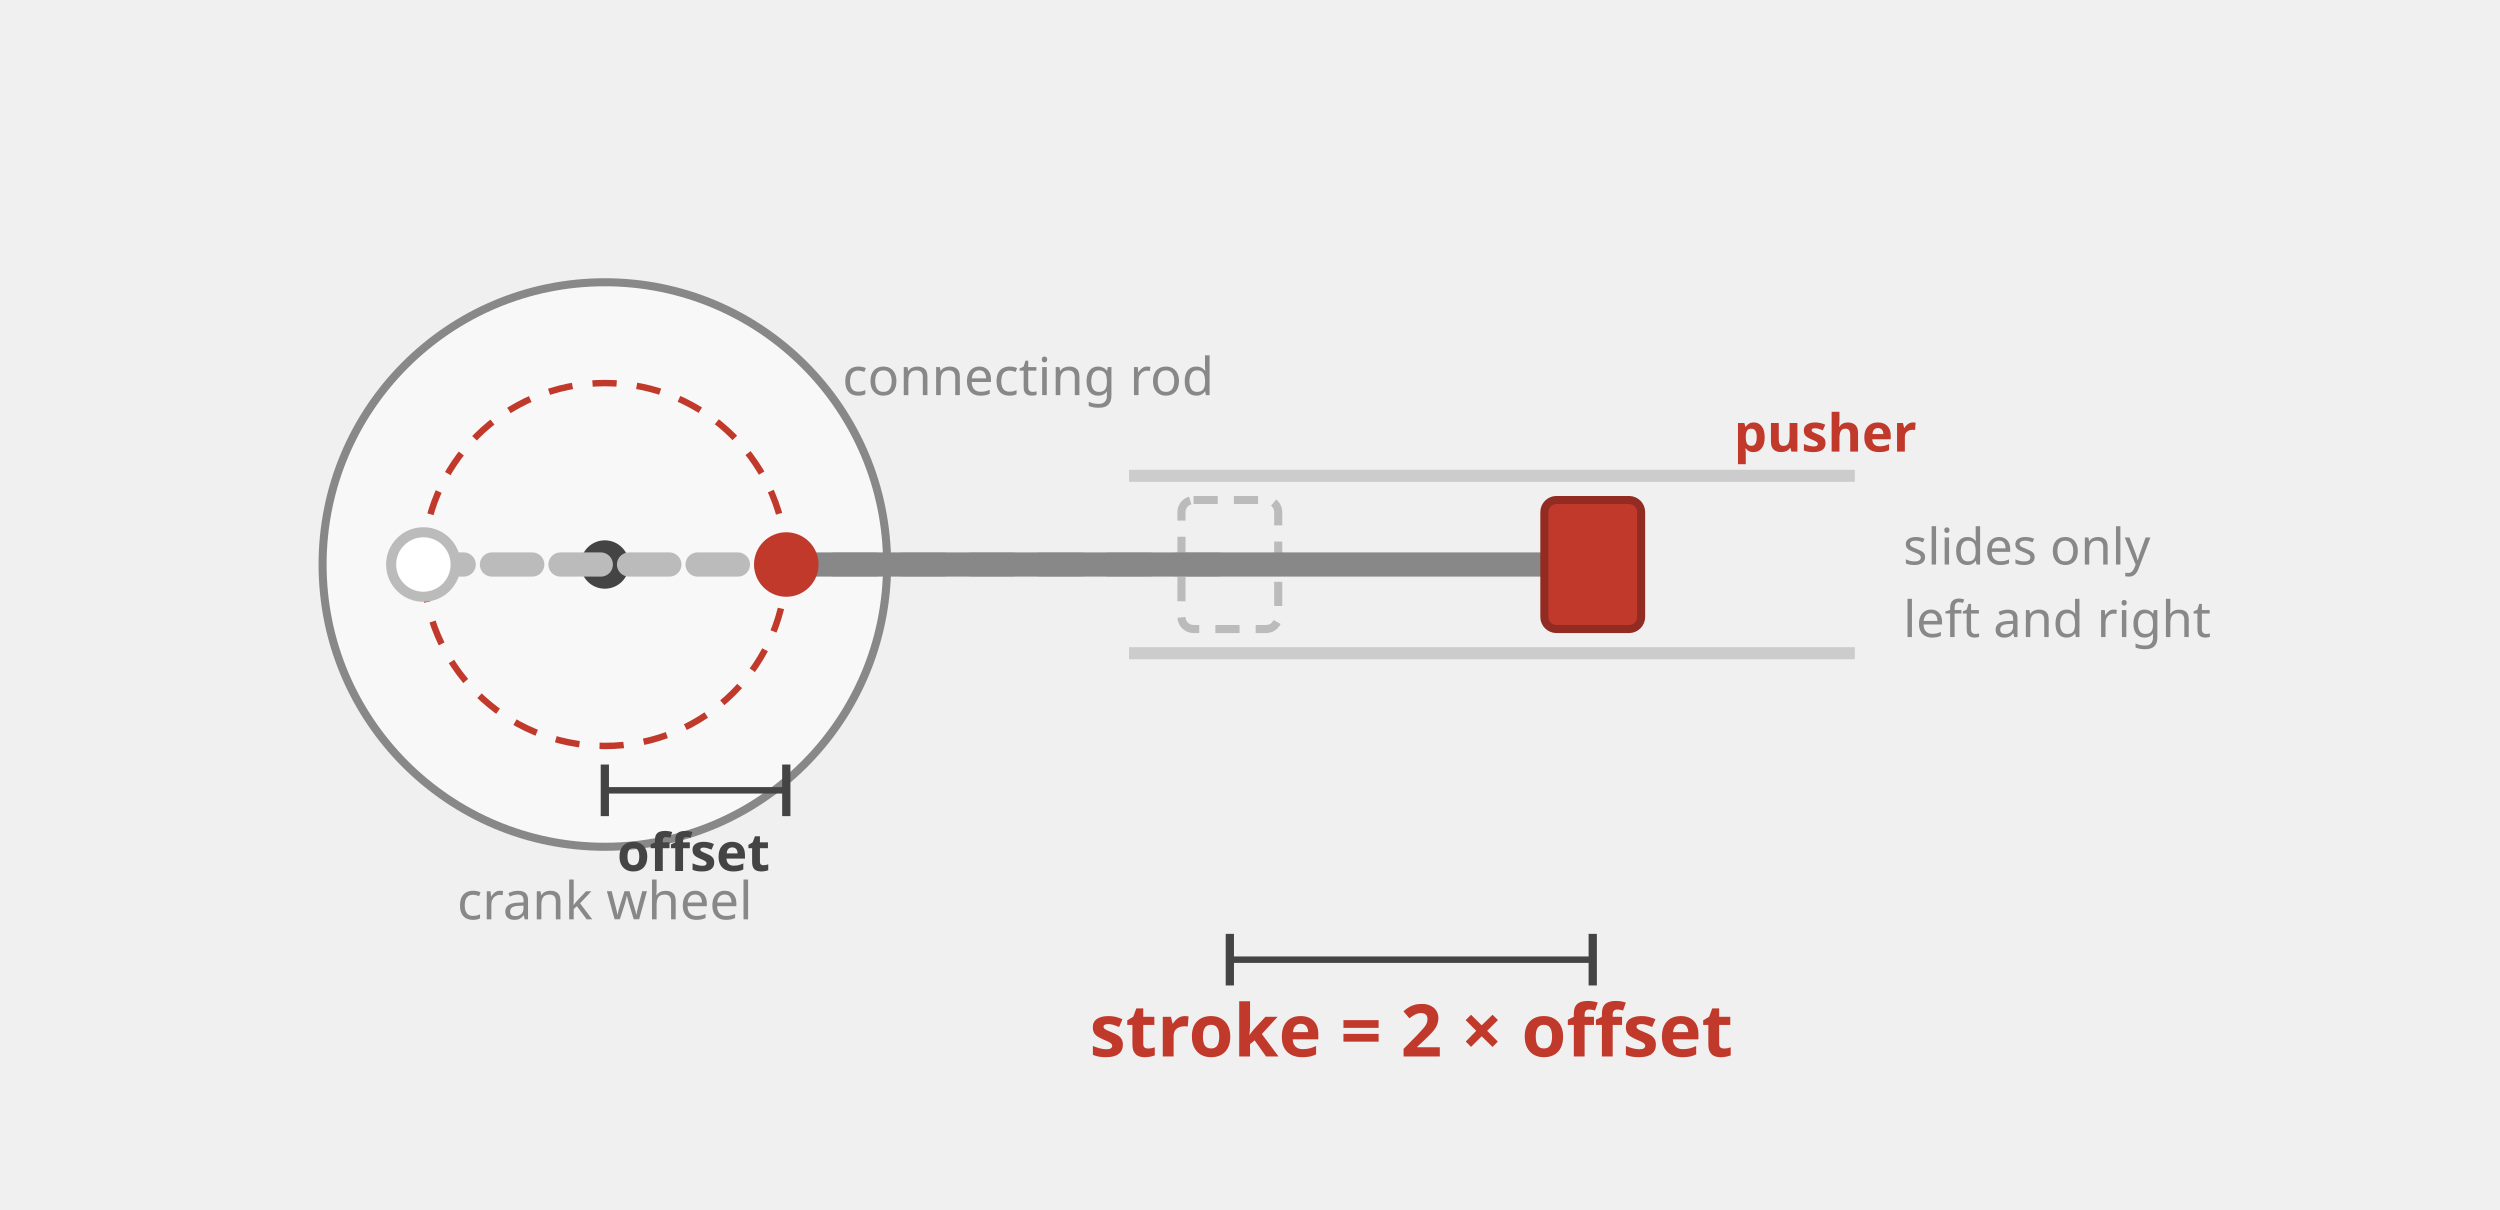
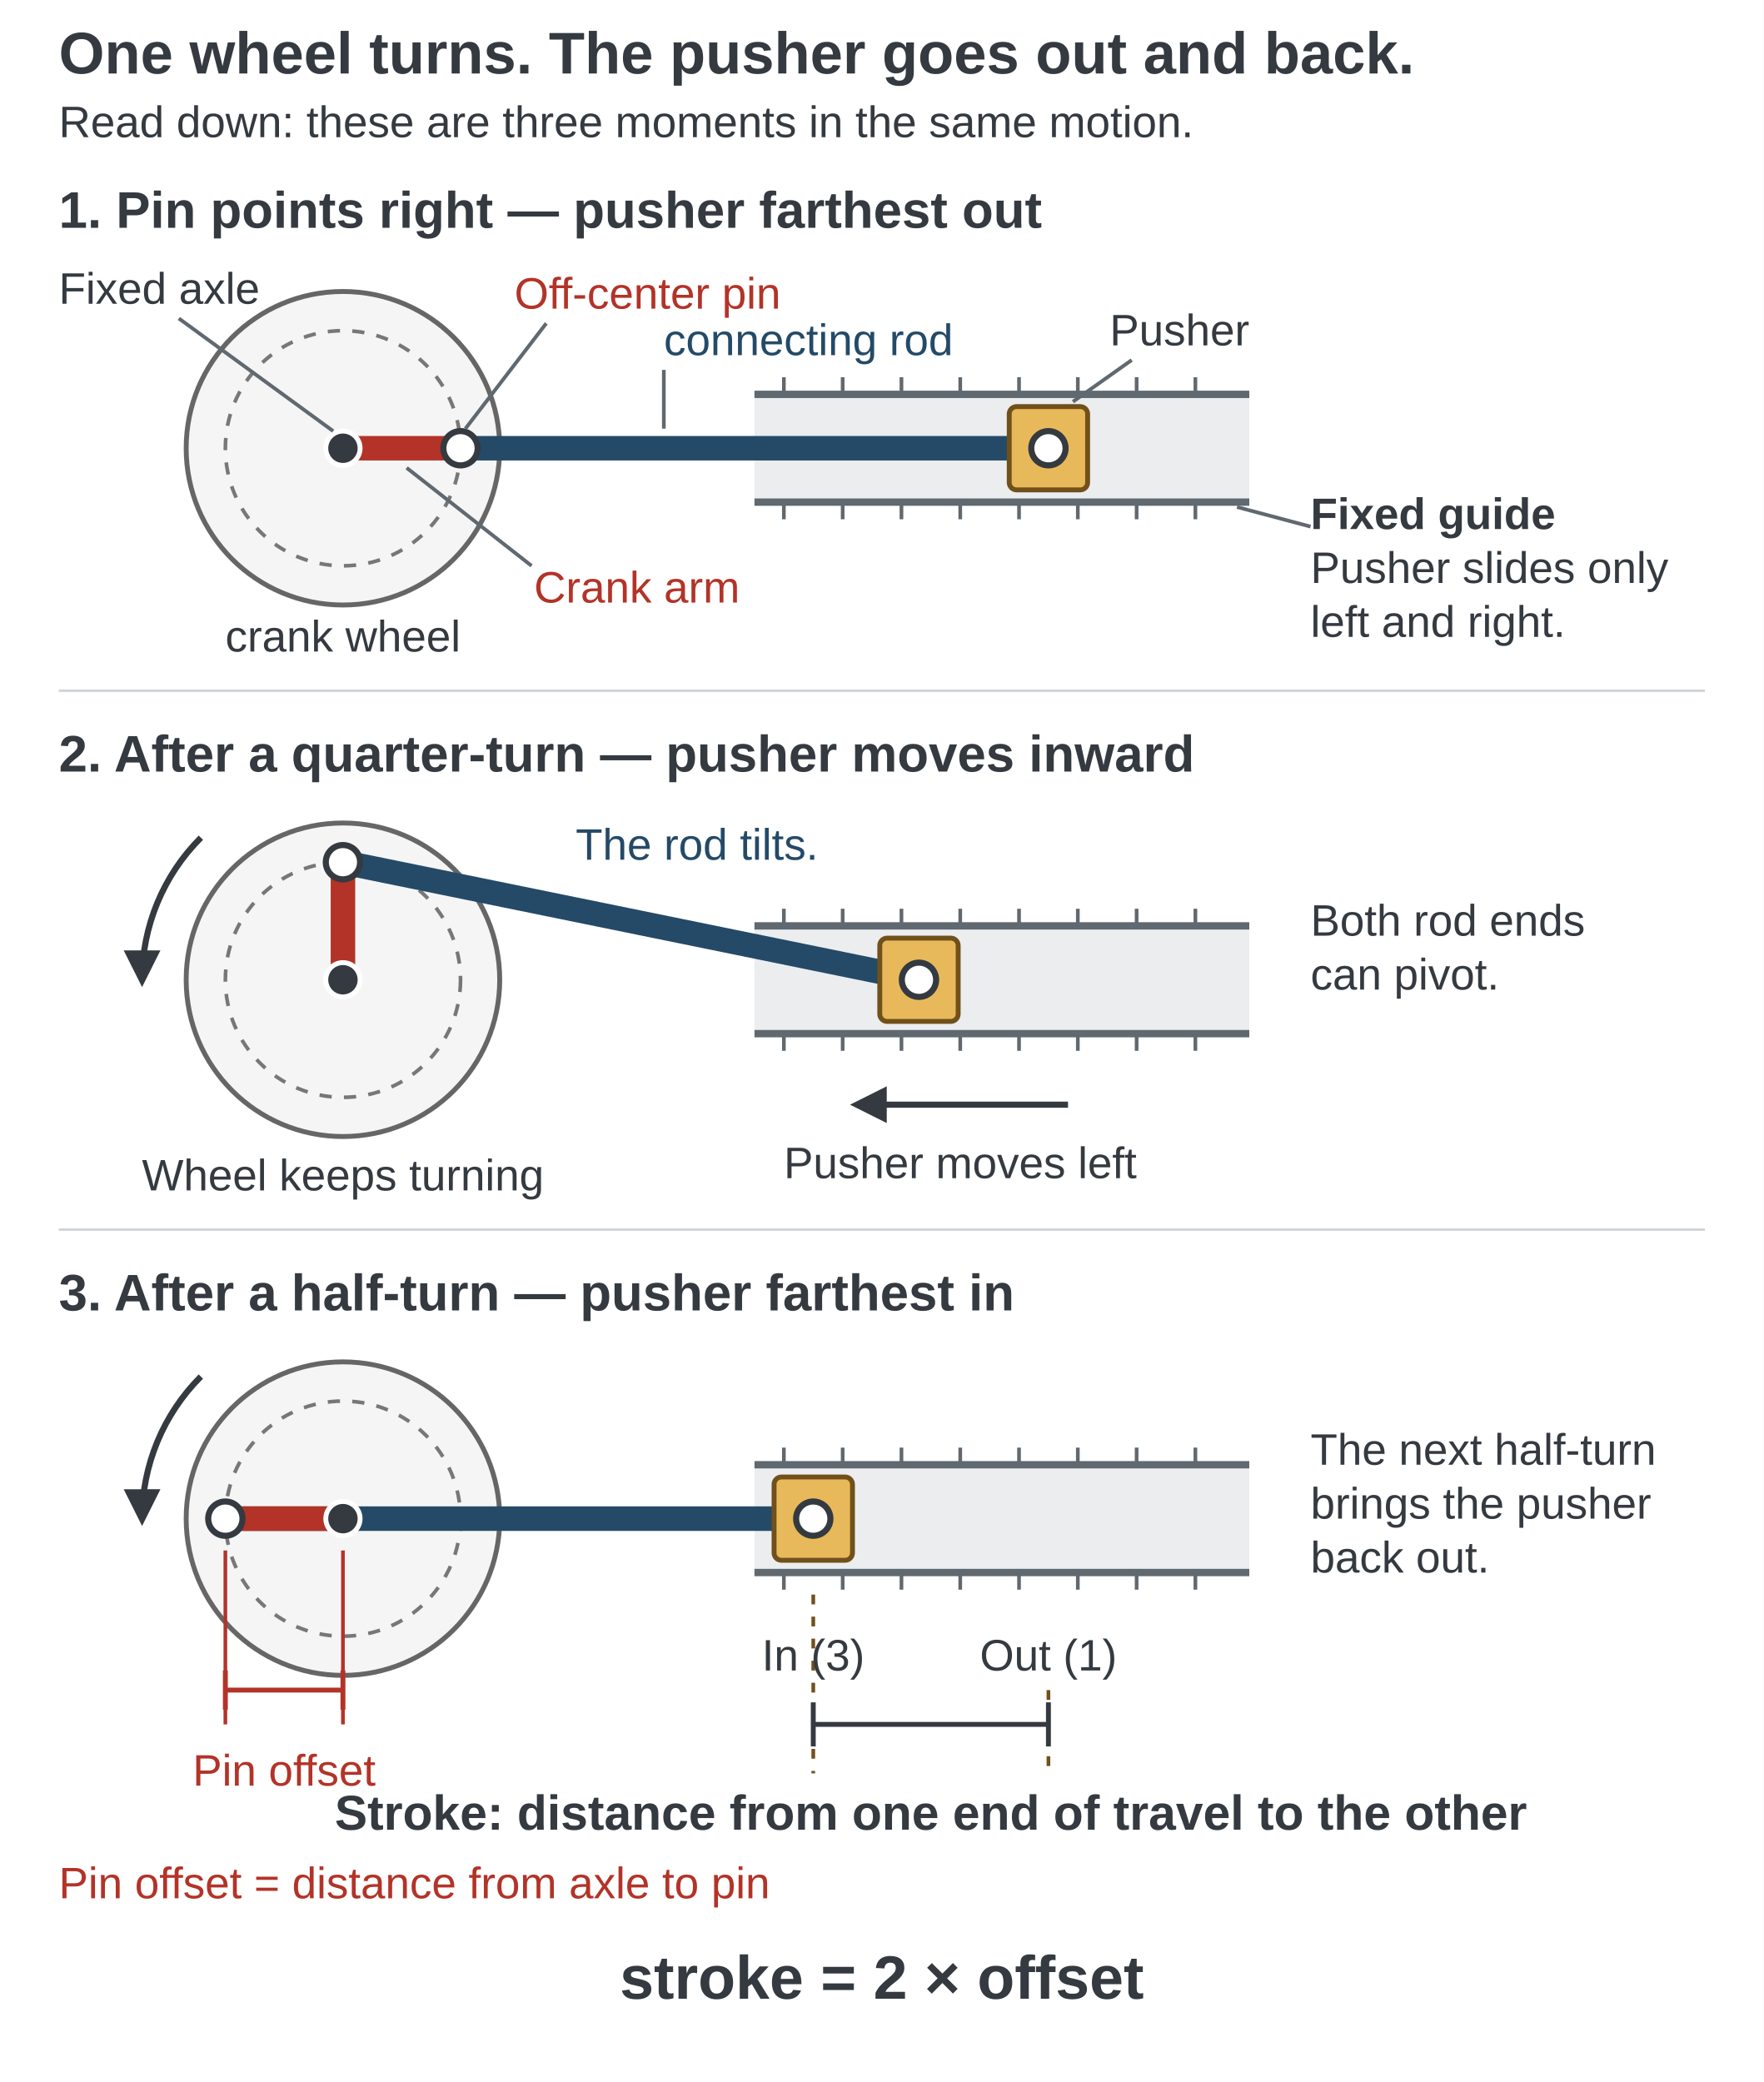
- <svg xmlns="http://www.w3.org/2000/svg" viewBox="0 0 620 300" role="img" aria-label="Side view of a crank and slider. The pin sits offset from the wheel center. When the pin is at the far right of its circle the slider is at one end of its travel; when the pin is at the far left the slider is at the other end. The distance between those two slider positions equals twice the pin offset.">
+ <svg xmlns="http://www.w3.org/2000/svg" viewBox="0 0 720 850" role="img" aria-labelledby="crank-title crank-desc">
  <defs>
-     <marker id="tk1" viewBox="0 0 10 10" refX="1" refY="5" markerWidth="8" markerHeight="8" orient="auto">
-       <path d="M1,0 L1,10" stroke="#444" stroke-width="1.6" />
+     <marker id="crank-arrow" viewBox="0 0 10 10" refX="8" refY="5" markerWidth="6" markerHeight="6" orient="auto">
+       <path d="M0 0 10 5 0 10Z" fill="#343A40" />
    </marker>
-     <marker id="tk2" viewBox="0 0 10 10" refX="9" refY="5" markerWidth="8" markerHeight="8" orient="auto">
-       <path d="M9,0 L9,10" stroke="#444" stroke-width="1.6" />
-     </marker>
+     <g id="crank-fixed-parts">
+       <circle cx="140" cy="0" r="64" fill="#F5F5F5" stroke="#666" stroke-width="2" />
+       <circle cx="140" cy="0" r="48" fill="none" stroke="#777" stroke-width="1.5" stroke-dasharray="5 5" />
+       <rect x="308" y="-22" width="202" height="44" fill="#EBEDEF" />
+       <path d="M308 -22H510M308 22H510" fill="none" stroke="#606870" stroke-width="3" />
+       <path d="M320 -22V-29M344 -22V-29M368 -22V-29M392 -22V-29M416 -22V-29M440 -22V-29M464 -22V-29M488 -22V-29M320 22V29M344 22V29M368 22V29M392 22V29M416 22V29M440 22V29M464 22V29M488 22V29" stroke="#606870" stroke-width="1.5" />
+     </g>
+     <g id="crank-axle">
+       <circle cx="140" cy="0" r="7" fill="#343A40" stroke="#FFF" stroke-width="2" />
+     </g>
+     <g id="crank-joint">
+       <circle r="7" fill="#FFF" stroke="#343A40" stroke-width="2.5" />
+     </g>
+     <g id="crank-pusher">
+       <rect x="-16" y="-17" width="32" height="34" rx="3" fill="#E8B95B" stroke="#71501A" stroke-width="2" />
+       <use href="#crank-joint" />
+     </g>
  </defs>
-   <line x1="280" y1="118" x2="460" y2="118" stroke="#CCC" stroke-width="3" />
-   <line x1="280" y1="162" x2="460" y2="162" stroke="#CCC" stroke-width="3" />
-   <circle cx="150" cy="140" r="70" fill="#F8F8F8" stroke="#888" stroke-width="2" />
-   <circle cx="150" cy="140" r="45" fill="none" stroke="#C0392B" stroke-width="1.6" stroke-dasharray="6 5" />
-   <circle cx="150" cy="140" r="6" fill="#444" />
-   <text x="150" y="228" text-anchor="middle" font-family="'Barlow',sans-serif" font-size="13" fill="#888">crank wheel</text>
-   <line x1="105" y1="140" x2="305" y2="140" stroke="#BBB" stroke-width="6" stroke-linecap="round" stroke-dasharray="10 7" />
-   <rect x="293" y="124" width="24" height="32" rx="3" fill="none" stroke="#BBB" stroke-width="2" stroke-dasharray="6 4" />
-   <circle cx="105" cy="140" r="8" fill="#fff" stroke="#BBB" stroke-width="2.5" />
-   <line x1="195" y1="140" x2="395" y2="140" stroke="#888" stroke-width="6" stroke-linecap="round" />
-   <rect x="383" y="124" width="24" height="32" rx="3" fill="#C0392B" stroke="#922B21" stroke-width="2" />
-   <circle cx="195" cy="140" r="8" fill="#C0392B" />
-   <line x1="150" y1="196" x2="195" y2="196" stroke="#444" stroke-width="1.6" marker-start="url(#tk1)" marker-end="url(#tk2)" />
-   <text x="172" y="216" text-anchor="middle" font-family="'Barlow',sans-serif" font-size="13" font-weight="600" fill="#444">offset</text>
-   <line x1="305" y1="238" x2="395" y2="238" stroke="#444" stroke-width="1.6" marker-start="url(#tk1)" marker-end="url(#tk2)" />
-   <text x="350" y="262" text-anchor="middle" font-family="'Barlow Condensed',sans-serif" font-size="18" font-weight="700" fill="#C0392B">stroke = 2 × offset</text>
-   <text x="255" y="98" text-anchor="middle" font-family="'Barlow',sans-serif" font-size="13" fill="#888">connecting rod</text>
-   <text x="430" y="112" font-family="'Barlow',sans-serif" font-size="13" font-weight="600" fill="#C0392B">pusher</text>
-   <text x="472" y="140" font-family="'Barlow',sans-serif" font-size="12.5" fill="#888">slides only</text>
-   <text x="472" y="158" font-family="'Barlow',sans-serif" font-size="12.5" fill="#888">left and right</text>
+   <rect width="720" height="850" fill="#FFF" />
+   <g font-family="'Barlow',Arial,sans-serif" fill="#343A40" font-size="18">
+     <text x="24" y="30" font-size="24" font-weight="700">One wheel turns. The pusher goes out and back.</text>
+     <text x="24" y="56">Read down: these are three moments in the same motion.</text>
+     <text x="24" y="93" font-size="21" font-weight="700">1. Pin points right — pusher farthest out</text>
+     <g transform="translate(0 183)">
+       <use href="#crank-fixed-parts" />
+       <path d="M188 0H428" stroke="#244A68" stroke-width="10" stroke-linecap="round" />
+       <path d="M140 0H188" stroke="#B33328" stroke-width="10" stroke-linecap="round" />
+       <use href="#crank-axle" />
+       <use href="#crank-joint" x="188" />
+       <use href="#crank-pusher" x="428" />
+     </g>
+     <g fill="none" stroke="#606870" stroke-width="1.5">
+       <path d="M73 130 136 176" />
+       <path d="M223 132 190 175" />
+       <path d="M271 151V175" />
+       <path d="M462 147 438 164" />
+       <path d="M217 231 166 191" />
+       <path d="M535 215 505 207" />
+     </g>
+     <text x="24" y="124">Fixed axle</text>
+     <text x="210" y="126" fill="#B33328">Off-center pin</text>
+     <text x="271" y="145" fill="#244A68">connecting rod</text>
+     <text x="453" y="141">Pusher</text>
+     <text x="140" y="266" text-anchor="middle">crank wheel</text>
+     <text x="218" y="246" fill="#B33328">Crank arm</text>
+     <text x="535" y="216" font-weight="700">Fixed guide</text>
+     <text x="535" y="238">Pusher slides only</text>
+     <text x="535" y="260">left and right.</text>
+     <path d="M24 282H696" stroke="#D0D4D8" />
+     <text x="24" y="315" font-size="21" font-weight="700">2. After a quarter-turn — pusher moves inward</text>
+     <g transform="translate(0 400)">
+       <use href="#crank-fixed-parts" />
+       <path d="M140 -48 375.151 0" stroke="#244A68" stroke-width="10" stroke-linecap="round" />
+       <path d="M140 0V-48" stroke="#B33328" stroke-width="10" stroke-linecap="round" />
+       <use href="#crank-axle" />
+       <use href="#crank-joint" x="140" y="-48" />
+       <use href="#crank-pusher" x="375.151" />
+       <path d="M82 -58A82 82 0 0 0 58 0" fill="none" stroke="#343A40" stroke-width="2.5" marker-end="url(#crank-arrow)" />
+       <path d="M436 51H350" fill="none" stroke="#343A40" stroke-width="2.5" marker-end="url(#crank-arrow)" />
+     </g>
+     <text x="235" y="351" fill="#244A68">The rod tilts.</text>
+     <text x="535" y="382">Both rod ends</text>
+     <text x="535" y="404">can pivot.</text>
+     <text x="140" y="486" text-anchor="middle">Wheel keeps turning</text>
+     <text x="392" y="481" text-anchor="middle">Pusher moves left</text>
+     <path d="M24 502H696" stroke="#D0D4D8" />
+     <text x="24" y="535" font-size="21" font-weight="700">3. After a half-turn — pusher farthest in</text>
+     <g transform="translate(0 620)">
+       <use href="#crank-fixed-parts" />
+       <path d="M92 0H332" stroke="#244A68" stroke-width="10" stroke-linecap="round" />
+       <path d="M140 0H92" stroke="#B33328" stroke-width="10" stroke-linecap="round" />
+       <use href="#crank-axle" />
+       <use href="#crank-joint" x="92" />
+       <use href="#crank-pusher" x="332" />
+       <path d="M82 -58A82 82 0 0 0 58 0" fill="none" stroke="#343A40" stroke-width="2.5" marker-end="url(#crank-arrow)" />
+     </g>
+     <text x="535" y="598">The next half-turn</text>
+     <text x="535" y="620">brings the pusher</text>
+     <text x="535" y="642">back out.</text>
+     <path d="M428 690V724M332 651V724" fill="none" stroke="#71501A" stroke-width="1.5" stroke-dasharray="4 5" />
+     <path d="M332 704H428M332 695V713M428 695V713" fill="none" stroke="#343A40" stroke-width="2" />
+     <text x="332" y="682" text-anchor="middle">In (3)</text>
+     <text x="428" y="682" text-anchor="middle">Out (1)</text>
+     <text x="380" y="747" text-anchor="middle" font-size="20" font-weight="700">Stroke: distance from one end of travel to the other</text>
+     <path d="M92 633V704M140 633V704" fill="none" stroke="#B33328" stroke-width="1.5" />
+     <path d="M92 690H140M92 682V698M140 682V698" fill="none" stroke="#B33328" stroke-width="2" />
+     <text x="116" y="729" text-anchor="middle" fill="#B33328">Pin offset</text>
+     <text x="24" y="775" fill="#B33328">Pin offset = distance from axle to pin</text>
+     <text x="360" y="816" text-anchor="middle" font-size="25" font-weight="700">stroke = 2 × offset</text>
+   </g>
</svg>
